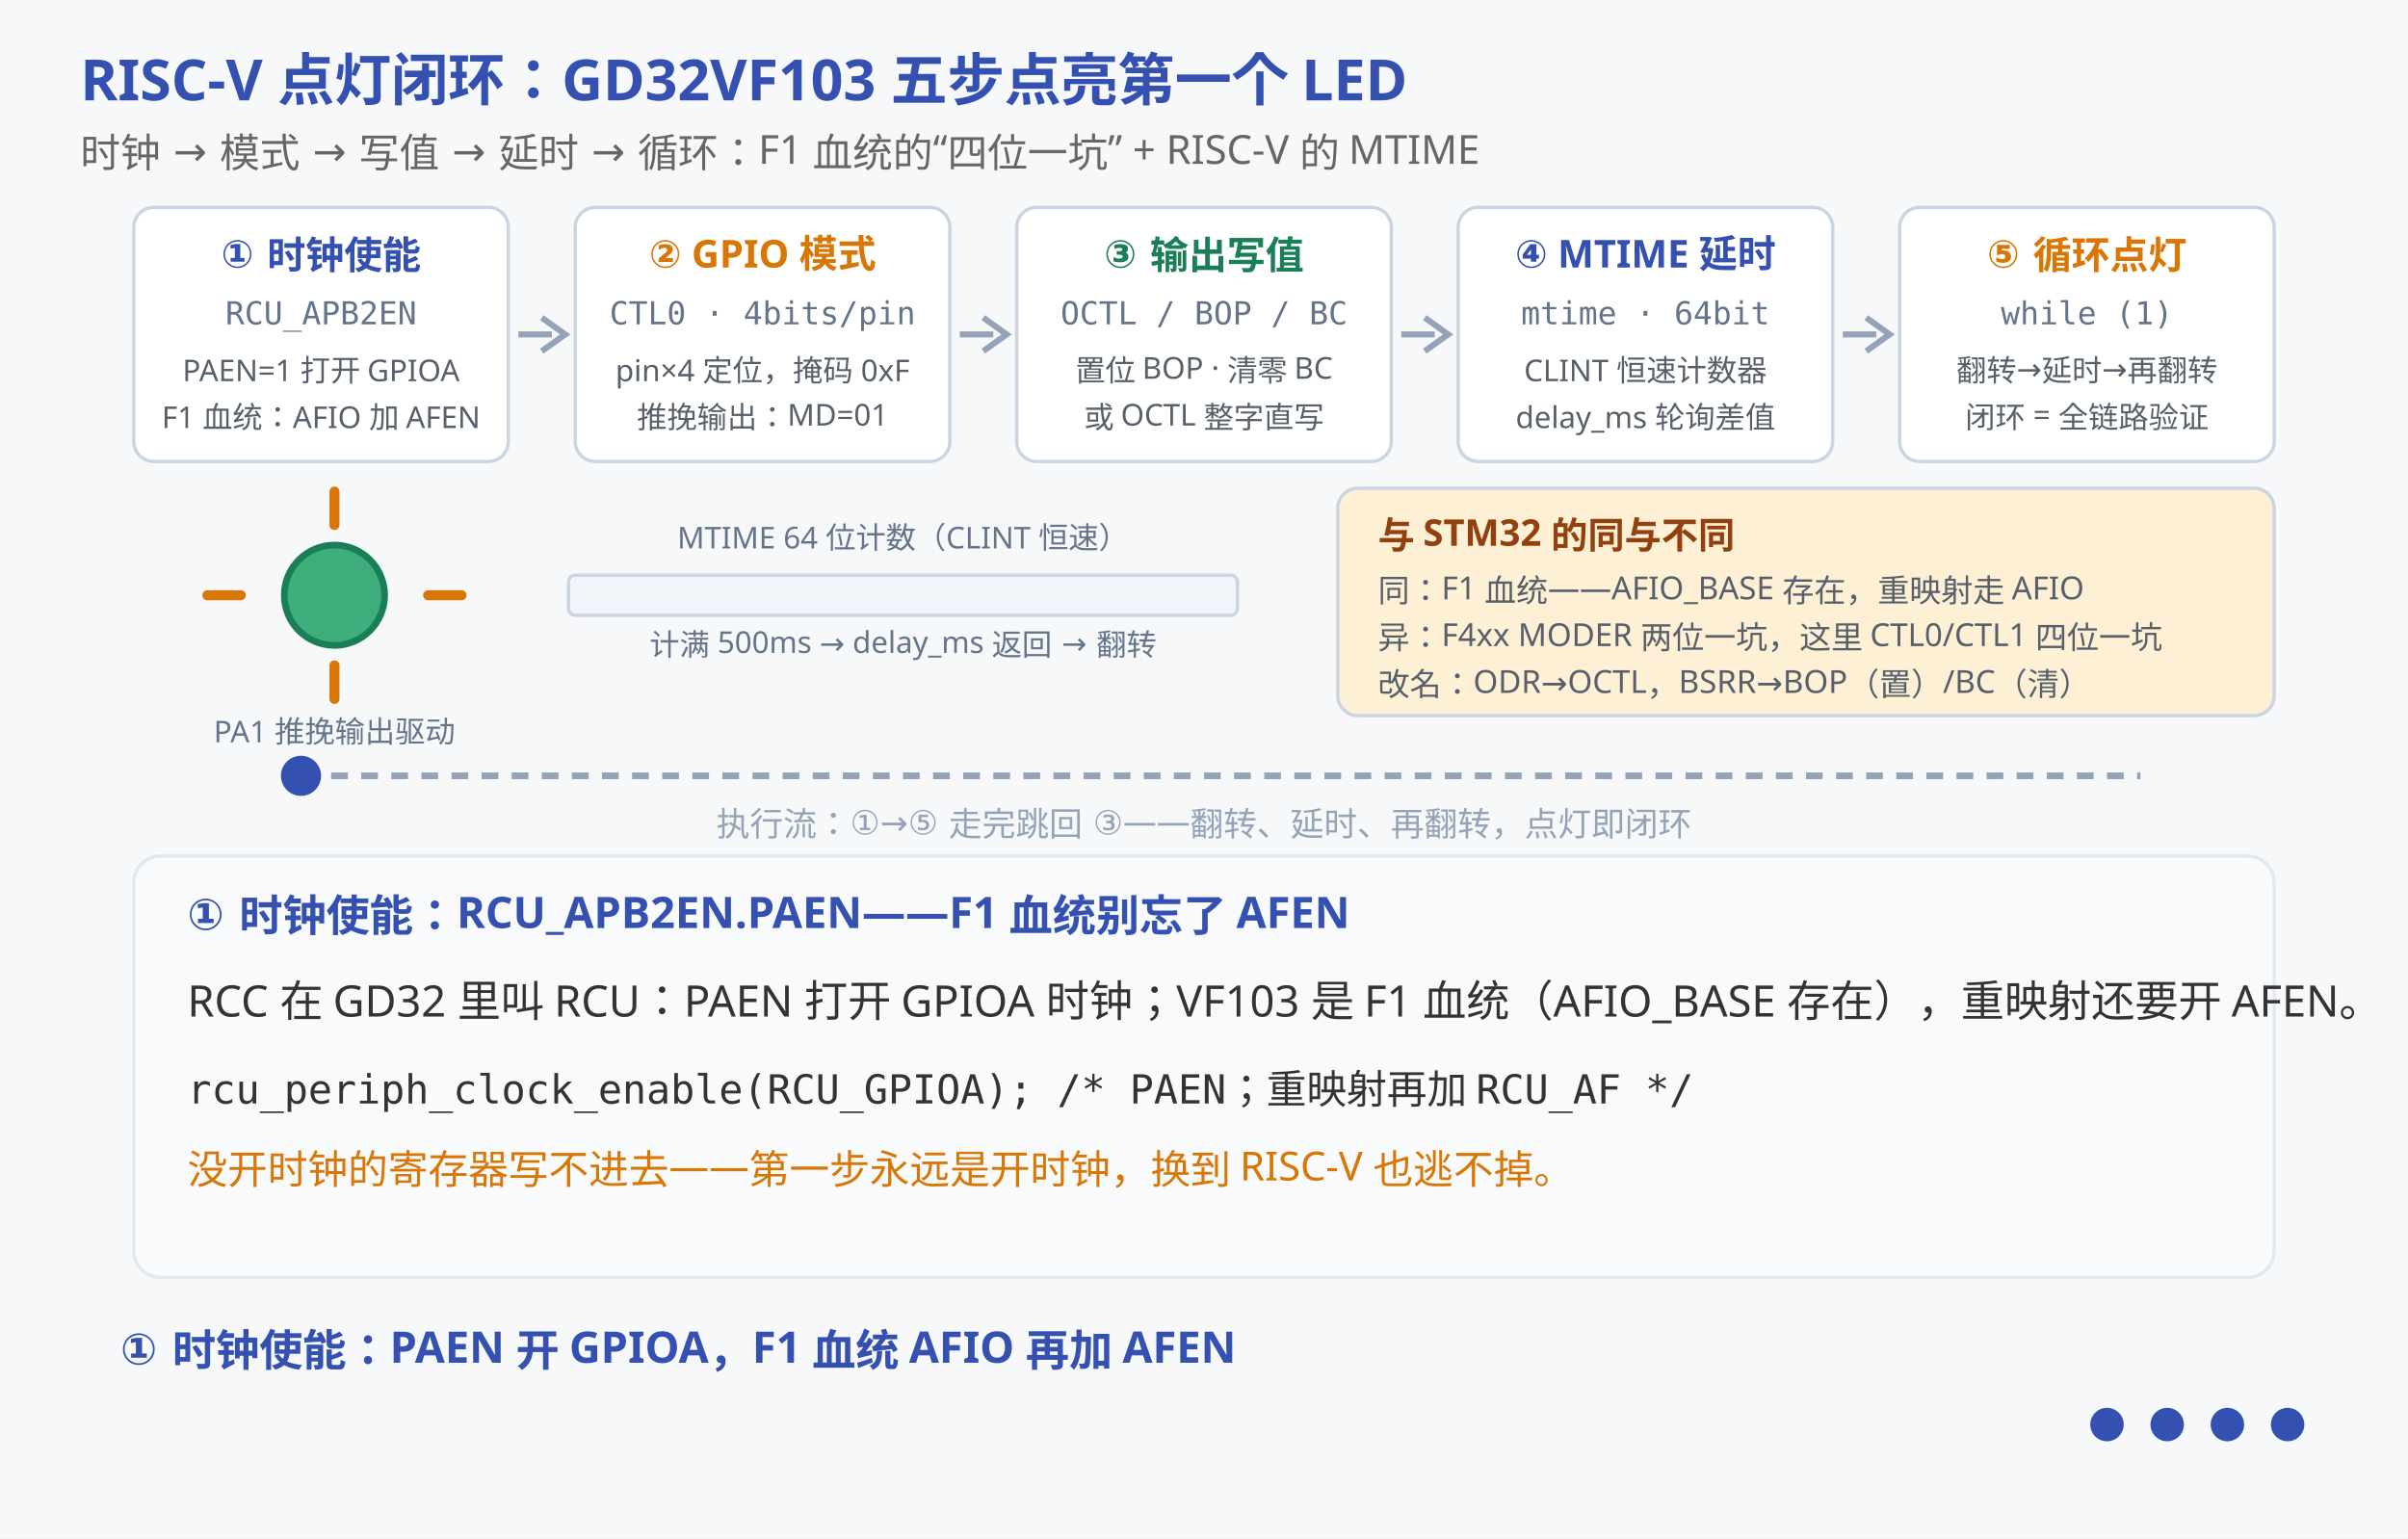
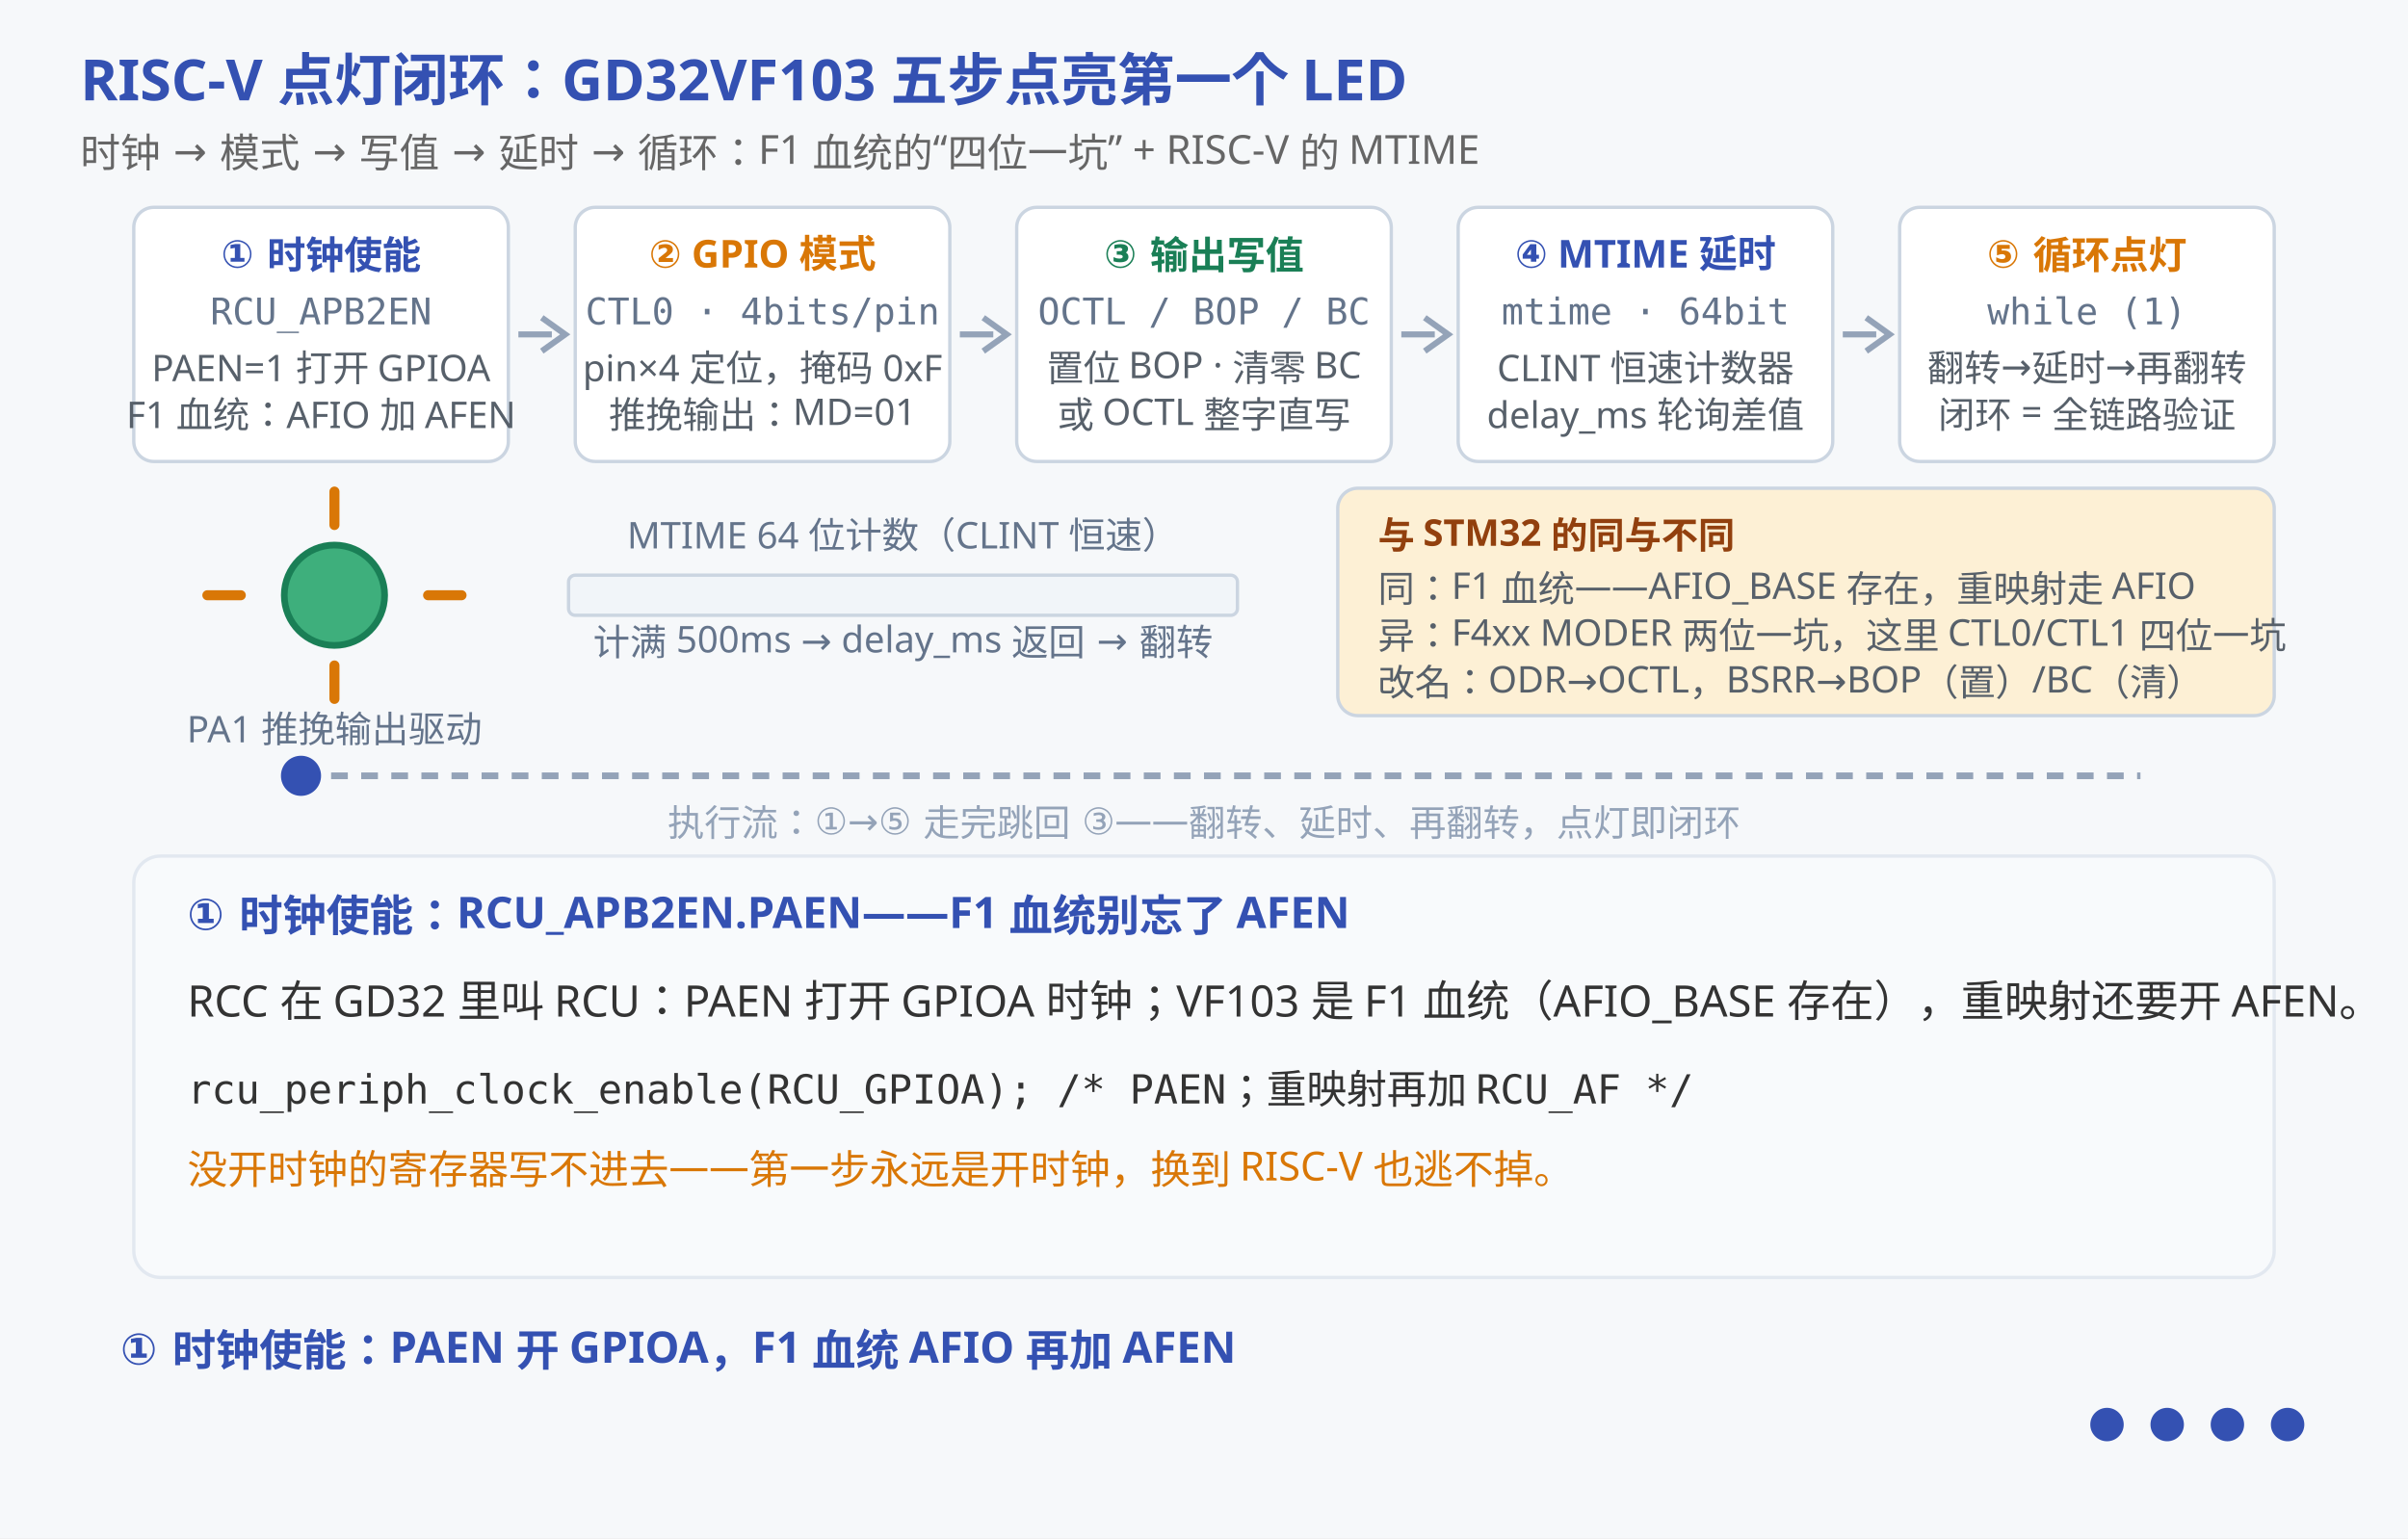
<svg xmlns="http://www.w3.org/2000/svg" viewBox="0 0 720 460" font-family="'Segoe UI','Microsoft YaHei',sans-serif">
  <rect width="720" height="460" fill="#f6f8fa" />
  <text x="24" y="30" font-size="17" font-weight="bold" fill="#3451b2">RISC-V 点灯闭环：GD32VF103 五步点亮第一个 LED</text>
  <text x="24" y="50" font-size="12" fill="#666">时钟 → 模式 → 写值 → 延时 → 循环：F1 血统的“四位一坑” + RISC-V 的 MTIME</text>
  <rect x="40" y="62" width="112" height="76" rx="6" fill="#ffffff" stroke="#cbd5e1" />
  <text x="96" y="80" font-size="11.5" font-weight="bold" fill="#3451b2" text-anchor="middle">① 时钟使能</text>
-   <text x="96" y="97" font-size="9.5" font-family="Consolas,monospace" fill="#64748b" text-anchor="middle">RCU_APB2EN</text>
-   <text x="96" y="114" font-size="9" fill="#57606a" text-anchor="middle">PAEN=1 打开 GPIOA</text>
-   <text x="96" y="128" font-size="9" fill="#57606a" text-anchor="middle">F1 血统：AFIO 加 AFEN</text>
+   <text x="96" y="97" font-size="11" font-family="Consolas,monospace" fill="#64748b" text-anchor="middle">RCU_APB2EN</text>
+   <text x="96" y="114" font-size="11" fill="#57606a" text-anchor="middle">PAEN=1 打开 GPIOA</text>
+   <text x="96" y="128" font-size="11" fill="#57606a" text-anchor="middle">F1 血统：AFIO 加 AFEN</text>
  <rect x="172" y="62" width="112" height="76" rx="6" fill="#ffffff" stroke="#cbd5e1" />
  <text x="228" y="80" font-size="11.5" font-weight="bold" fill="#d97706" text-anchor="middle">② GPIO 模式</text>
-   <text x="228" y="97" font-size="9.5" font-family="Consolas,monospace" fill="#64748b" text-anchor="middle">CTL0 · 4bits/pin</text>
-   <text x="228" y="114" font-size="9" fill="#57606a" text-anchor="middle">pin×4 定位，掩码 0xF</text>
-   <text x="228" y="128" font-size="9" fill="#57606a" text-anchor="middle">推挽输出：MD=01</text>
+   <text x="228" y="97" font-size="11" font-family="Consolas,monospace" fill="#64748b" text-anchor="middle">CTL0 · 4bits/pin</text>
+   <text x="228" y="114" font-size="11" fill="#57606a" text-anchor="middle">pin×4 定位，掩码 0xF</text>
+   <text x="228" y="128" font-size="11" fill="#57606a" text-anchor="middle">推挽输出：MD=01</text>
  <rect x="304" y="62" width="112" height="76" rx="6" fill="#ffffff" stroke="#cbd5e1" />
  <text x="360" y="80" font-size="11.5" font-weight="bold" fill="#1a7f56" text-anchor="middle">③ 输出写值</text>
-   <text x="360" y="97" font-size="9.5" font-family="Consolas,monospace" fill="#64748b" text-anchor="middle">OCTL / BOP / BC</text>
-   <text x="360" y="114" font-size="9" fill="#57606a" text-anchor="middle">置位 BOP · 清零 BC</text>
-   <text x="360" y="128" font-size="9" fill="#57606a" text-anchor="middle">或 OCTL 整字直写</text>
+   <text x="360" y="97" font-size="11" font-family="Consolas,monospace" fill="#64748b" text-anchor="middle">OCTL / BOP / BC</text>
+   <text x="360" y="114" font-size="11" fill="#57606a" text-anchor="middle">置位 BOP · 清零 BC</text>
+   <text x="360" y="128" font-size="11" fill="#57606a" text-anchor="middle">或 OCTL 整字直写</text>
  <rect x="436" y="62" width="112" height="76" rx="6" fill="#ffffff" stroke="#cbd5e1" />
  <text x="492" y="80" font-size="11.5" font-weight="bold" fill="#3451b2" text-anchor="middle">④ MTIME 延时</text>
-   <text x="492" y="97" font-size="9.5" font-family="Consolas,monospace" fill="#64748b" text-anchor="middle">mtime · 64bit</text>
-   <text x="492" y="114" font-size="9" fill="#57606a" text-anchor="middle">CLINT 恒速计数器</text>
-   <text x="492" y="128" font-size="9" fill="#57606a" text-anchor="middle">delay_ms 轮询差值</text>
+   <text x="492" y="97" font-size="11" font-family="Consolas,monospace" fill="#64748b" text-anchor="middle">mtime · 64bit</text>
+   <text x="492" y="114" font-size="11" fill="#57606a" text-anchor="middle">CLINT 恒速计数器</text>
+   <text x="492" y="128" font-size="11" fill="#57606a" text-anchor="middle">delay_ms 轮询差值</text>
  <rect x="568" y="62" width="112" height="76" rx="6" fill="#ffffff" stroke="#cbd5e1" />
  <text x="624" y="80" font-size="11.5" font-weight="bold" fill="#d97706" text-anchor="middle">⑤ 循环点灯</text>
-   <text x="624" y="97" font-size="9.5" font-family="Consolas,monospace" fill="#64748b" text-anchor="middle">while (1)</text>
-   <text x="624" y="114" font-size="9" fill="#57606a" text-anchor="middle">翻转→延时→再翻转</text>
-   <text x="624" y="128" font-size="9" fill="#57606a" text-anchor="middle">闭环 = 全链路验证</text>
+   <text x="624" y="97" font-size="11" font-family="Consolas,monospace" fill="#64748b" text-anchor="middle">while (1)</text>
+   <text x="624" y="114" font-size="11" fill="#57606a" text-anchor="middle">翻转→延时→再翻转</text>
+   <text x="624" y="128" font-size="11" fill="#57606a" text-anchor="middle">闭环 = 全链路验证</text>
  <g stroke="#94a3b8" stroke-width="1.8" fill="none">
    <line x1="155" y1="100" x2="165" y2="100" />
    <polyline points="162,95 169,100 162,105" />
    <line x1="287" y1="100" x2="297" y2="100" />
    <polyline points="294,95 301,100 294,105" />
    <line x1="419" y1="100" x2="429" y2="100" />
    <polyline points="426,95 433,100 426,105" />
    <line x1="551" y1="100" x2="561" y2="100" />
    <polyline points="558,95 565,100 558,105" />
  </g>
  <g stroke="#d97706" stroke-width="3" stroke-linecap="round" opacity="1">
    <animate attributeName="opacity" calcMode="discrete" values="1;0;1" keyTimes="0;0.5;1" dur="2s" repeatCount="indefinite" />
    <line x1="100" y1="157" x2="100" y2="147" />
    <line x1="100" y1="199" x2="100" y2="209" />
    <line x1="72" y1="178" x2="62" y2="178" />
    <line x1="128" y1="178" x2="138" y2="178" />
  </g>
  <circle cx="100" cy="178" r="15" fill="#3eaf7c" stroke="#1a7f56" stroke-width="2">
    <animate attributeName="fill" calcMode="discrete" values="#3eaf7c;#dcfce7;#3eaf7c" keyTimes="0;0.5;1" dur="2s" repeatCount="indefinite" />
  </circle>
-   <text x="100" y="222" font-size="9" fill="#64748b" text-anchor="middle">PA1 推挽输出驱动</text>
+   <text x="100" y="222" font-size="11" fill="#64748b" text-anchor="middle">PA1 推挽输出驱动</text>
  <rect x="170" y="172" width="200" height="12" rx="2" fill="#f1f5f9" stroke="#cbd5e1" />
  <rect x="170" y="172" width="0" height="12" fill="#3451b2">
    <animate attributeName="width" values="0;200;0;200;0" keyTimes="0;0.48;0.52;0.96;1" dur="2s" repeatCount="indefinite" />
  </rect>
-   <text x="270" y="164" font-size="9" fill="#64748b" text-anchor="middle">MTIME 64 位计数（CLINT 恒速）</text>
-   <text x="270" y="196" font-size="9" fill="#64748b" text-anchor="middle">计满 500ms → delay_ms 返回 → 翻转</text>
+   <text x="270" y="164" font-size="11" fill="#64748b" text-anchor="middle">MTIME 64 位计数（CLINT 恒速）</text>
+   <text x="270" y="196" font-size="11" fill="#64748b" text-anchor="middle">计满 500ms → delay_ms 返回 → 翻转</text>
  <rect x="400" y="146" width="280" height="68" rx="6" fill="#fdf0d5" stroke="#cbd5e1" />
  <text x="412" y="164" font-size="11" font-weight="bold" fill="#92400e">与 STM32 的同与不同</text>
-   <text x="412" y="180" font-size="9.5" fill="#57606a">同：F1 血统——AFIO_BASE 存在，重映射走 AFIO</text>
-   <text x="412" y="194" font-size="9.5" fill="#57606a">异：F4xx MODER 两位一坑，这里 CTL0/CTL1 四位一坑</text>
-   <text x="412" y="208" font-size="9.5" fill="#57606a">改名：ODR→OCTL，BSRR→BOP（置）/BC（清）</text>
+   <text x="412" y="180" font-size="11" fill="#57606a">同：F1 血统——AFIO_BASE 存在，重映射走 AFIO</text>
+   <text x="412" y="194" font-size="11" fill="#57606a">异：F4xx MODER 两位一坑，这里 CTL0/CTL1 四位一坑</text>
+   <text x="412" y="208" font-size="11" fill="#57606a">改名：ODR→OCTL，BSRR→BOP（置）/BC（清）</text>
  <line x1="90" y1="232" x2="640" y2="232" stroke="#94a3b8" stroke-width="2" stroke-dasharray="5 4" />
  <circle cx="90" cy="232" r="6" fill="#3451b2">
    <animate attributeName="cx" values="90;640;640;90" keyTimes="0;0.86;0.93;1" dur="4s" repeatCount="indefinite" />
  </circle>
-   <text x="360" y="250" font-size="10" fill="#94a3b8" text-anchor="middle">执行流：①→⑤ 走完跳回 ③——翻转、延时、再翻转，点灯即闭环</text>
+   <text x="360" y="250" font-size="11" fill="#94a3b8" text-anchor="middle">执行流：①→⑤ 走完跳回 ③——翻转、延时、再翻转，点灯即闭环</text>
  <g opacity="1">
    <animate attributeName="opacity" calcMode="discrete" values="1;0;0;0;0" keyTimes="0;0.25;0.5;0.75;1" dur="12s" repeatCount="indefinite" />
    <rect x="40" y="256" width="640" height="126" rx="8" fill="#f8fafc" stroke="#e2e8f0" />
    <text x="56" y="278" font-size="13" font-weight="bold" fill="#3451b2">① 时钟使能：RCU_APB2EN.PAEN——F1 血统别忘了 AFEN</text>
    <text x="56" y="304" font-size="13" fill="#333">RCC 在 GD32 里叫 RCU：PAEN 打开 GPIOA 时钟；VF103 是 F1 血统（AFIO_BASE 存在），重映射还要开 AFEN。</text>
    <text x="56" y="330" font-size="12" font-family="Consolas,monospace" fill="#333">rcu_periph_clock_enable(RCU_GPIOA);  /* PAEN；重映射再加 RCU_AF */</text>
    <text x="56" y="354" font-size="12" fill="#d97706">没开时钟的寄存器写不进去——第一步永远是开时钟，换到 RISC-V 也逃不掉。</text>
  </g>
  <g opacity="0">
    <animate attributeName="opacity" calcMode="discrete" values="0;1;0;0;0" keyTimes="0;0.25;0.5;0.75;1" dur="12s" repeatCount="indefinite" />
    <rect x="40" y="256" width="640" height="126" rx="8" fill="#f8fafc" stroke="#e2e8f0" />
    <text x="56" y="278" font-size="13" font-weight="bold" fill="#d97706">② CTL0 四位编码：pin×4 一坑，MD=01 输出</text>
    <text x="56" y="296" font-size="13" fill="#333">每个 pin 占 CTL0 四位：CTL[3:2] 推挽/开漏 + MD[1:0] 方向/速度——pin1 即位 [7:4]。</text>
    <text x="56" y="314" font-size="13" fill="#333">掩码 0xF 左移 4 位先清后置，推挽输出 MD=01 + CTL=00 = 0x1。</text>
    <text x="56" y="334" font-size="12" font-family="Consolas,monospace" fill="#333">GPIOA-&gt;CTL0 = (GPIOA-&gt;CTL0 &amp; ~0xF0U) | 0x10U;  /* pin1: MD=01, CTL=00 */</text>
    <text x="56" y="356" font-size="12" fill="#d97706">四位一坑是 F1 基因——F4xx MODER 两位一坑（pin×2），两套肌肉记忆别串台。</text>
  </g>
  <g opacity="0">
    <animate attributeName="opacity" calcMode="discrete" values="0;0;1;0;0" keyTimes="0;0.25;0.5;0.75;1" dur="12s" repeatCount="indefinite" />
    <rect x="40" y="256" width="640" height="126" rx="8" fill="#f8fafc" stroke="#e2e8f0" />
    <text x="56" y="278" font-size="13" font-weight="bold" fill="#1a7f56">③ 写值：OCTL 直写，BOP 置位 / BC 清零</text>
    <text x="56" y="296" font-size="13" fill="#333">GD32 输出寄存器叫 OCTL（=F1 的 ODR），整字直写有读改写竞态——中断里别裸写。</text>
    <text x="56" y="314" font-size="13" fill="#333">BOP 对应位写 1 置位、BC 写 1 清零——BSRR 的拆分版，原子操作免关中断。</text>
    <text x="56" y="334" font-size="12" font-family="Consolas,monospace" fill="#333">GPIOA-&gt;BOP = 0x2U;  /* 原子置位 */   GPIOA-&gt;BC = 0x2U;  /* 原子清零 */</text>
    <text x="56" y="356" font-size="12" fill="#3eaf7c">中断里翻转优先 BOP/BC：免读改写、免关中断，一步到位。</text>
  </g>
  <g opacity="0">
    <animate attributeName="opacity" calcMode="discrete" values="0;0;0;1;0" keyTimes="0;0.25;0.5;0.75;1" dur="12s" repeatCount="indefinite" />
    <rect x="40" y="256" width="640" height="126" rx="8" fill="#f8fafc" stroke="#e2e8f0" />
    <text x="56" y="278" font-size="13" font-weight="bold" fill="#3451b2">④ MTIME 延时 + 循环：RISC-V 规范自带的表</text>
    <text x="56" y="304" font-size="13" fill="#333">Bumblebee 核心在 CLINT 放 64 位 MTIME 恒速计数（RISC-V 规范）；delay_ms 轮询差值到点翻转 OCTL。</text>
    <text x="56" y="330" font-size="12" font-family="Consolas,monospace" fill="#333">while (1) { GPIOA-&gt;OCTL ^= 0x2U; delay_ms(500); }  /* 点灯闭环 */</text>
    <text x="56" y="354" font-size="12" fill="#3451b2">灯亮 = 时钟/模式/输出/延时/循环全通——RISC-V 的 Hello World。</text>
  </g>
  <g font-size="13" font-weight="bold" fill="#3451b2">
    <g opacity="1">
      <animate attributeName="opacity" calcMode="discrete" values="1;0;0;0;1" keyTimes="0;0.25;0.5;0.75;1" dur="12s" repeatCount="indefinite" />
      <text x="36" y="408">① 时钟使能：PAEN 开 GPIOA，F1 血统 AFIO 再加 AFEN</text>
    </g>
    <g opacity="0">
      <animate attributeName="opacity" calcMode="discrete" values="0;1;0;0;0" keyTimes="0;0.25;0.5;0.75;1" dur="12s" repeatCount="indefinite" />
      <text x="36" y="408">② CTL0 四位编码：pin×4 掩 0xF，推挽输出 MD=01</text>
    </g>
    <g opacity="0">
      <animate attributeName="opacity" calcMode="discrete" values="0;0;1;0;0" keyTimes="0;0.25;0.5;0.75;1" dur="12s" repeatCount="indefinite" />
      <text x="36" y="408">③ ODR/BOP/BC 写值：OCTL 直写或原子置位/清零</text>
    </g>
    <g opacity="0">
      <animate attributeName="opacity" calcMode="discrete" values="0;0;0;1;0" keyTimes="0;0.25;0.5;0.75;1" dur="12s" repeatCount="indefinite" />
      <text x="36" y="408">④ MTIME 延时+循环：64 位表到点翻转，点灯即验证</text>
    </g>
  </g>
  <g transform="translate(630,426)" fill="#3451b2">
    <circle cx="0" cy="0" r="5">
      <animate attributeName="opacity" calcMode="discrete" values="1;0.2;0.2;0.2;0.2" keyTimes="0;0.25;0.5;0.75;1" dur="12s" repeatCount="indefinite" />
    </circle>
    <circle cx="18" cy="0" r="5">
      <animate attributeName="opacity" calcMode="discrete" values="0.2;1;0.2;0.2;0.2" keyTimes="0;0.25;0.5;0.75;1" dur="12s" repeatCount="indefinite" />
    </circle>
    <circle cx="36" cy="0" r="5">
      <animate attributeName="opacity" calcMode="discrete" values="0.2;0.2;1;0.2;0.2" keyTimes="0;0.25;0.5;0.75;1" dur="12s" repeatCount="indefinite" />
    </circle>
    <circle cx="54" cy="0" r="5">
      <animate attributeName="opacity" calcMode="discrete" values="0.2;0.2;0.2;1;0.2" keyTimes="0;0.25;0.5;0.75;1" dur="12s" repeatCount="indefinite" />
    </circle>
  </g>
</svg>
